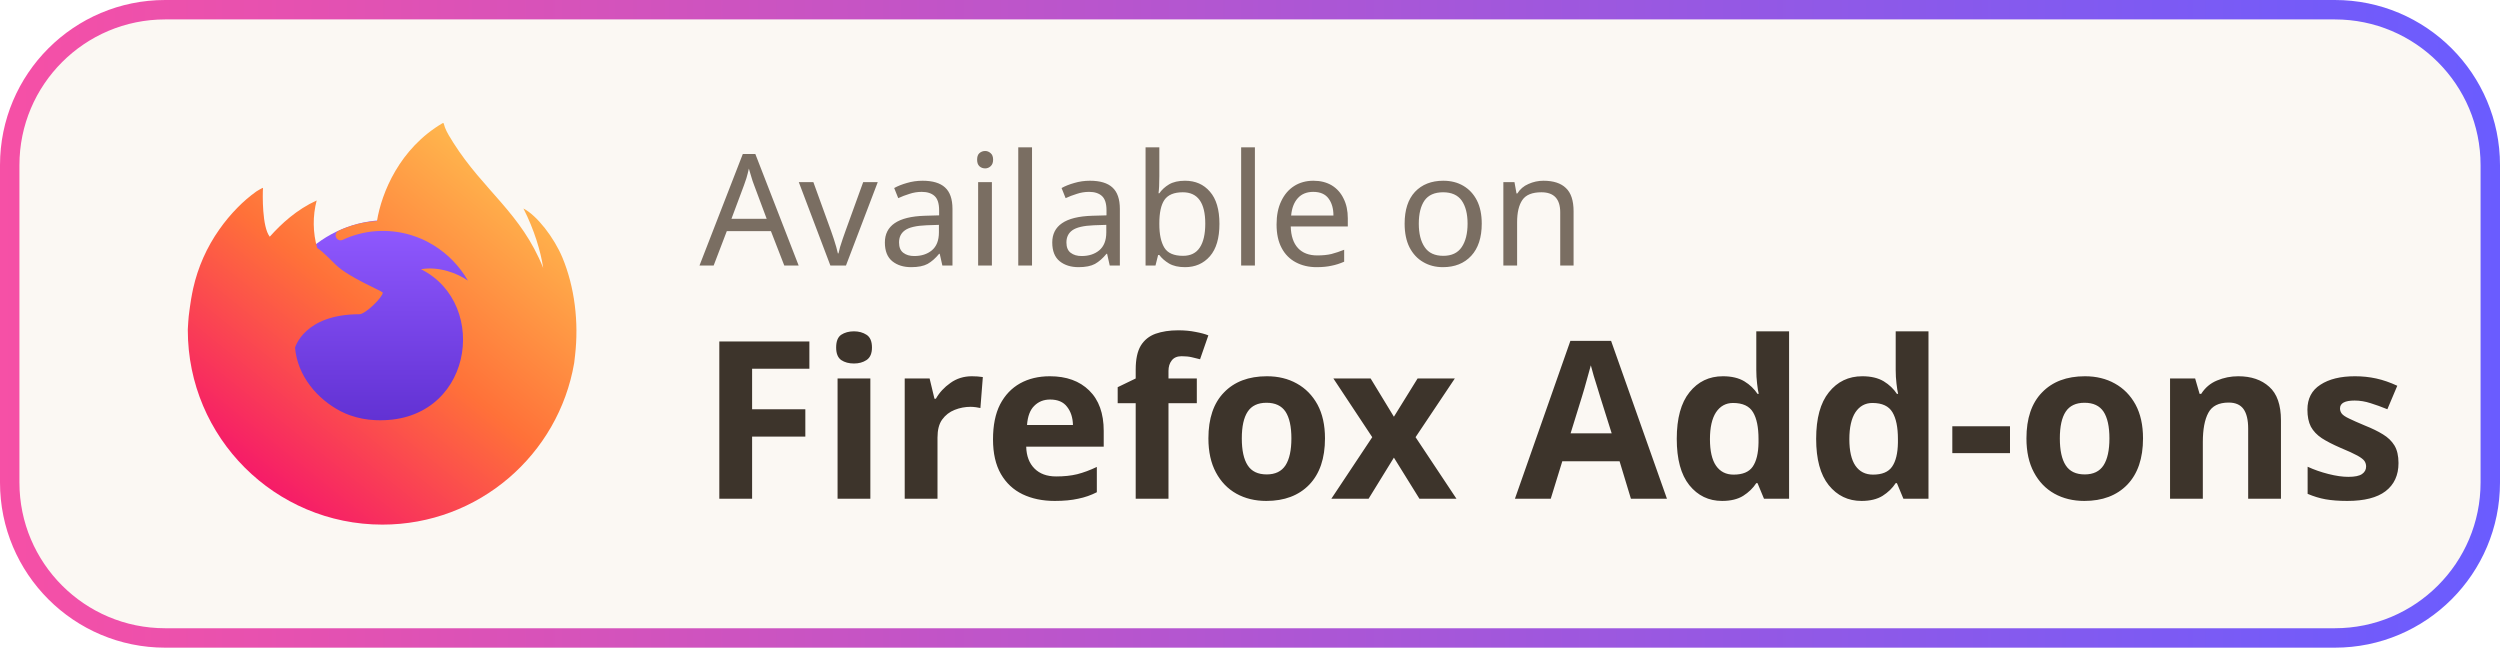
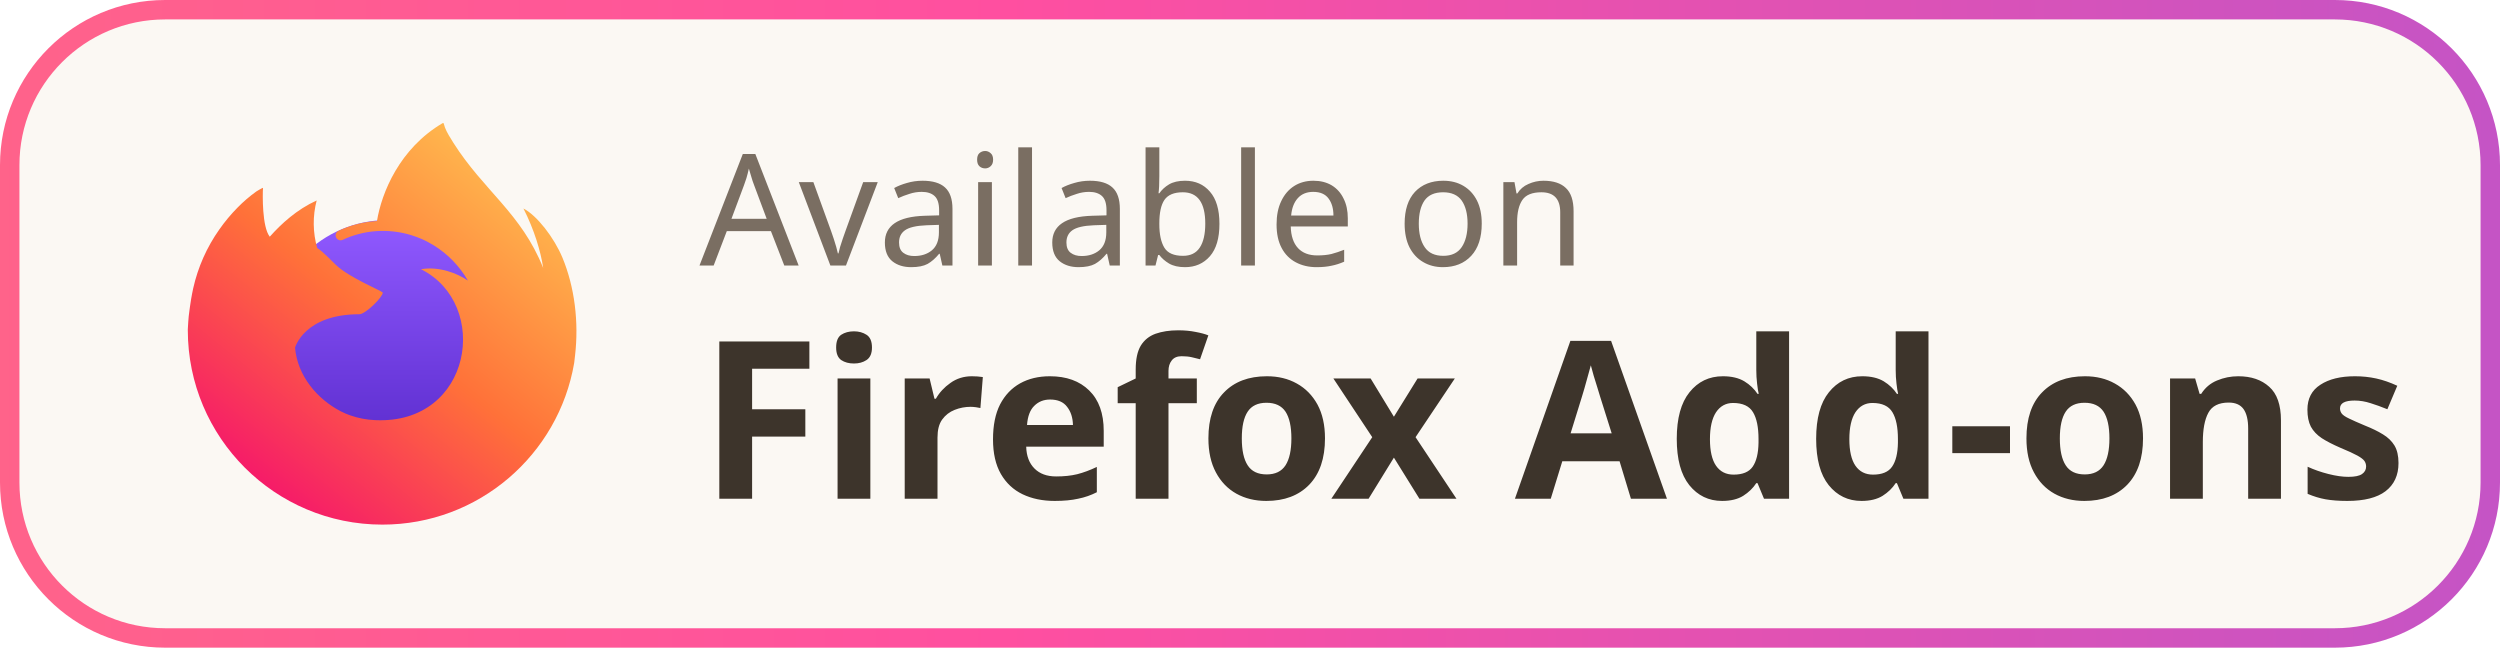
<svg xmlns="http://www.w3.org/2000/svg" viewBox="0 0 193 50" width="193" height="50" role="img" aria-label="Available on Firefox Add-ons">
  <rect x=".75" y=".75" width="191.5" height="48.5" rx="12" fill="#fbf8f3" stroke="url(#gb)" stroke-width="1.5" />
  <g transform="translate(14 9.5) scale(1.291667)">
    <path fill="url(#g4)" d="M12.3 5.8a7 7 0 1 1 0 14a7 7 0 1 1 0-14z" />
    <path fill="url(#g5)" d="M8.824 7.287c.008 0 .004 0 0 0zm-2.8-1.4c.006 0 .003 0 0 0zm16.754 2.161c-.505-1.215-1.53-2.528-2.333-2.943.654 1.283 1.033 2.57 1.177 3.53l.002.02c-1.314-3.278-3.544-4.6-5.366-7.477-.091-.147-.184-.292-.273-.446a3.545 3.545 0 01-.13-.24 2.118 2.118 0 01-.172-.46.03.03 0 00-.027-.03.038.038 0 00-.021 0l-.006.001a.037.037 0 00-.01.005L15.624 0c-2.585 1.515-3.657 4.168-3.932 5.856a6.197 6.197 0 00-2.305.587.297.297 0 00-.147.37c.057.162.24.24.396.17a5.622 5.622 0 012.008-.523l.067-.005a5.847 5.847 0 011.957.222l.095.03a5.816 5.816 0 01.616.228c.08.036.16.073.238.112l.107.055a5.835 5.835 0 01.368.211 5.953 5.953 0 012.034 2.104c-.62-.437-1.733-.868-2.803-.681 4.183 2.09 3.06 9.292-2.737 9.02a5.164 5.164 0 01-1.513-.292 4.42 4.42 0 01-.538-.232c-1.42-.735-2.593-2.121-2.74-3.806 0 0 .537-2 3.845-2 .357 0 1.38-.998 1.398-1.287-.005-.095-2.029-.9-2.817-1.677-.422-.416-.622-.616-.8-.767a3.47 3.47 0 00-.301-.227 5.388 5.388 0 01-.032-2.842c-1.195.544-2.124 1.403-2.8 2.163h-.006c-.46-.584-.428-2.51-.402-2.913-.006-.025-.343.176-.389.206-.406.29-.787.616-1.136.974-.397.403-.76.839-1.085 1.303a9.816 9.816 0 00-1.562 3.52c-.003.013-.11.487-.19 1.073-.013.09-.026.181-.037.272a7.8 7.8 0 00-.069.667l-.002.034-.023.387-.001.06C.386 18.795 5.593 24 12.016 24c5.752 0 10.527-4.176 11.463-9.661.02-.149.035-.298.052-.448.232-1.994-.025-4.09-.753-5.844z" />
  </g>
  <g font-family="-apple-system, BlinkMacSystemFont, 'Segoe UI', 'Noto Sans', Helvetica, Arial, sans-serif">
    <text x="54" y="20.5" font-size="12" fill="#7a6e62" textLength="65" lengthAdjust="spacing">Available on</text>
    <text x="54" y="38.5" font-size="17" font-weight="600" fill="#3d342b" textLength="125" lengthAdjust="spacing">Firefox Add-ons</text>
  </g>
  <defs>
    <linearGradient id="g4" gradientUnits="userSpaceOnUse" x1="12" y1="6" x2="12" y2="20">
      <stop offset="0" stop-color="#9059ff" />
      <stop offset="1" stop-color="#592acb" />
    </linearGradient>
    <linearGradient id="g5" gradientUnits="userSpaceOnUse" x1="20" y1="2" x2="4" y2="22">
      <stop offset="0" stop-color="#ffbd4f" />
      <stop offset="0.5" stop-color="#ff7139" />
      <stop offset="1" stop-color="#f5156c" />
    </linearGradient>
-     <linearGradient id="gb" gradientUnits="userSpaceOnUse" x1="-218" y1="0" x2="193" y2="0">
+     <linearGradient id="gb" gradientUnits="userSpaceOnUse" x1="-218" y1="0" x2="373" y2="0">
      <stop offset="0" stop-color="#ff9a4d" />
      <stop offset="0.5" stop-color="#ff4fa0" />
      <stop offset="1" stop-color="#6a5cff" />
    </linearGradient>
  </defs>
</svg>
